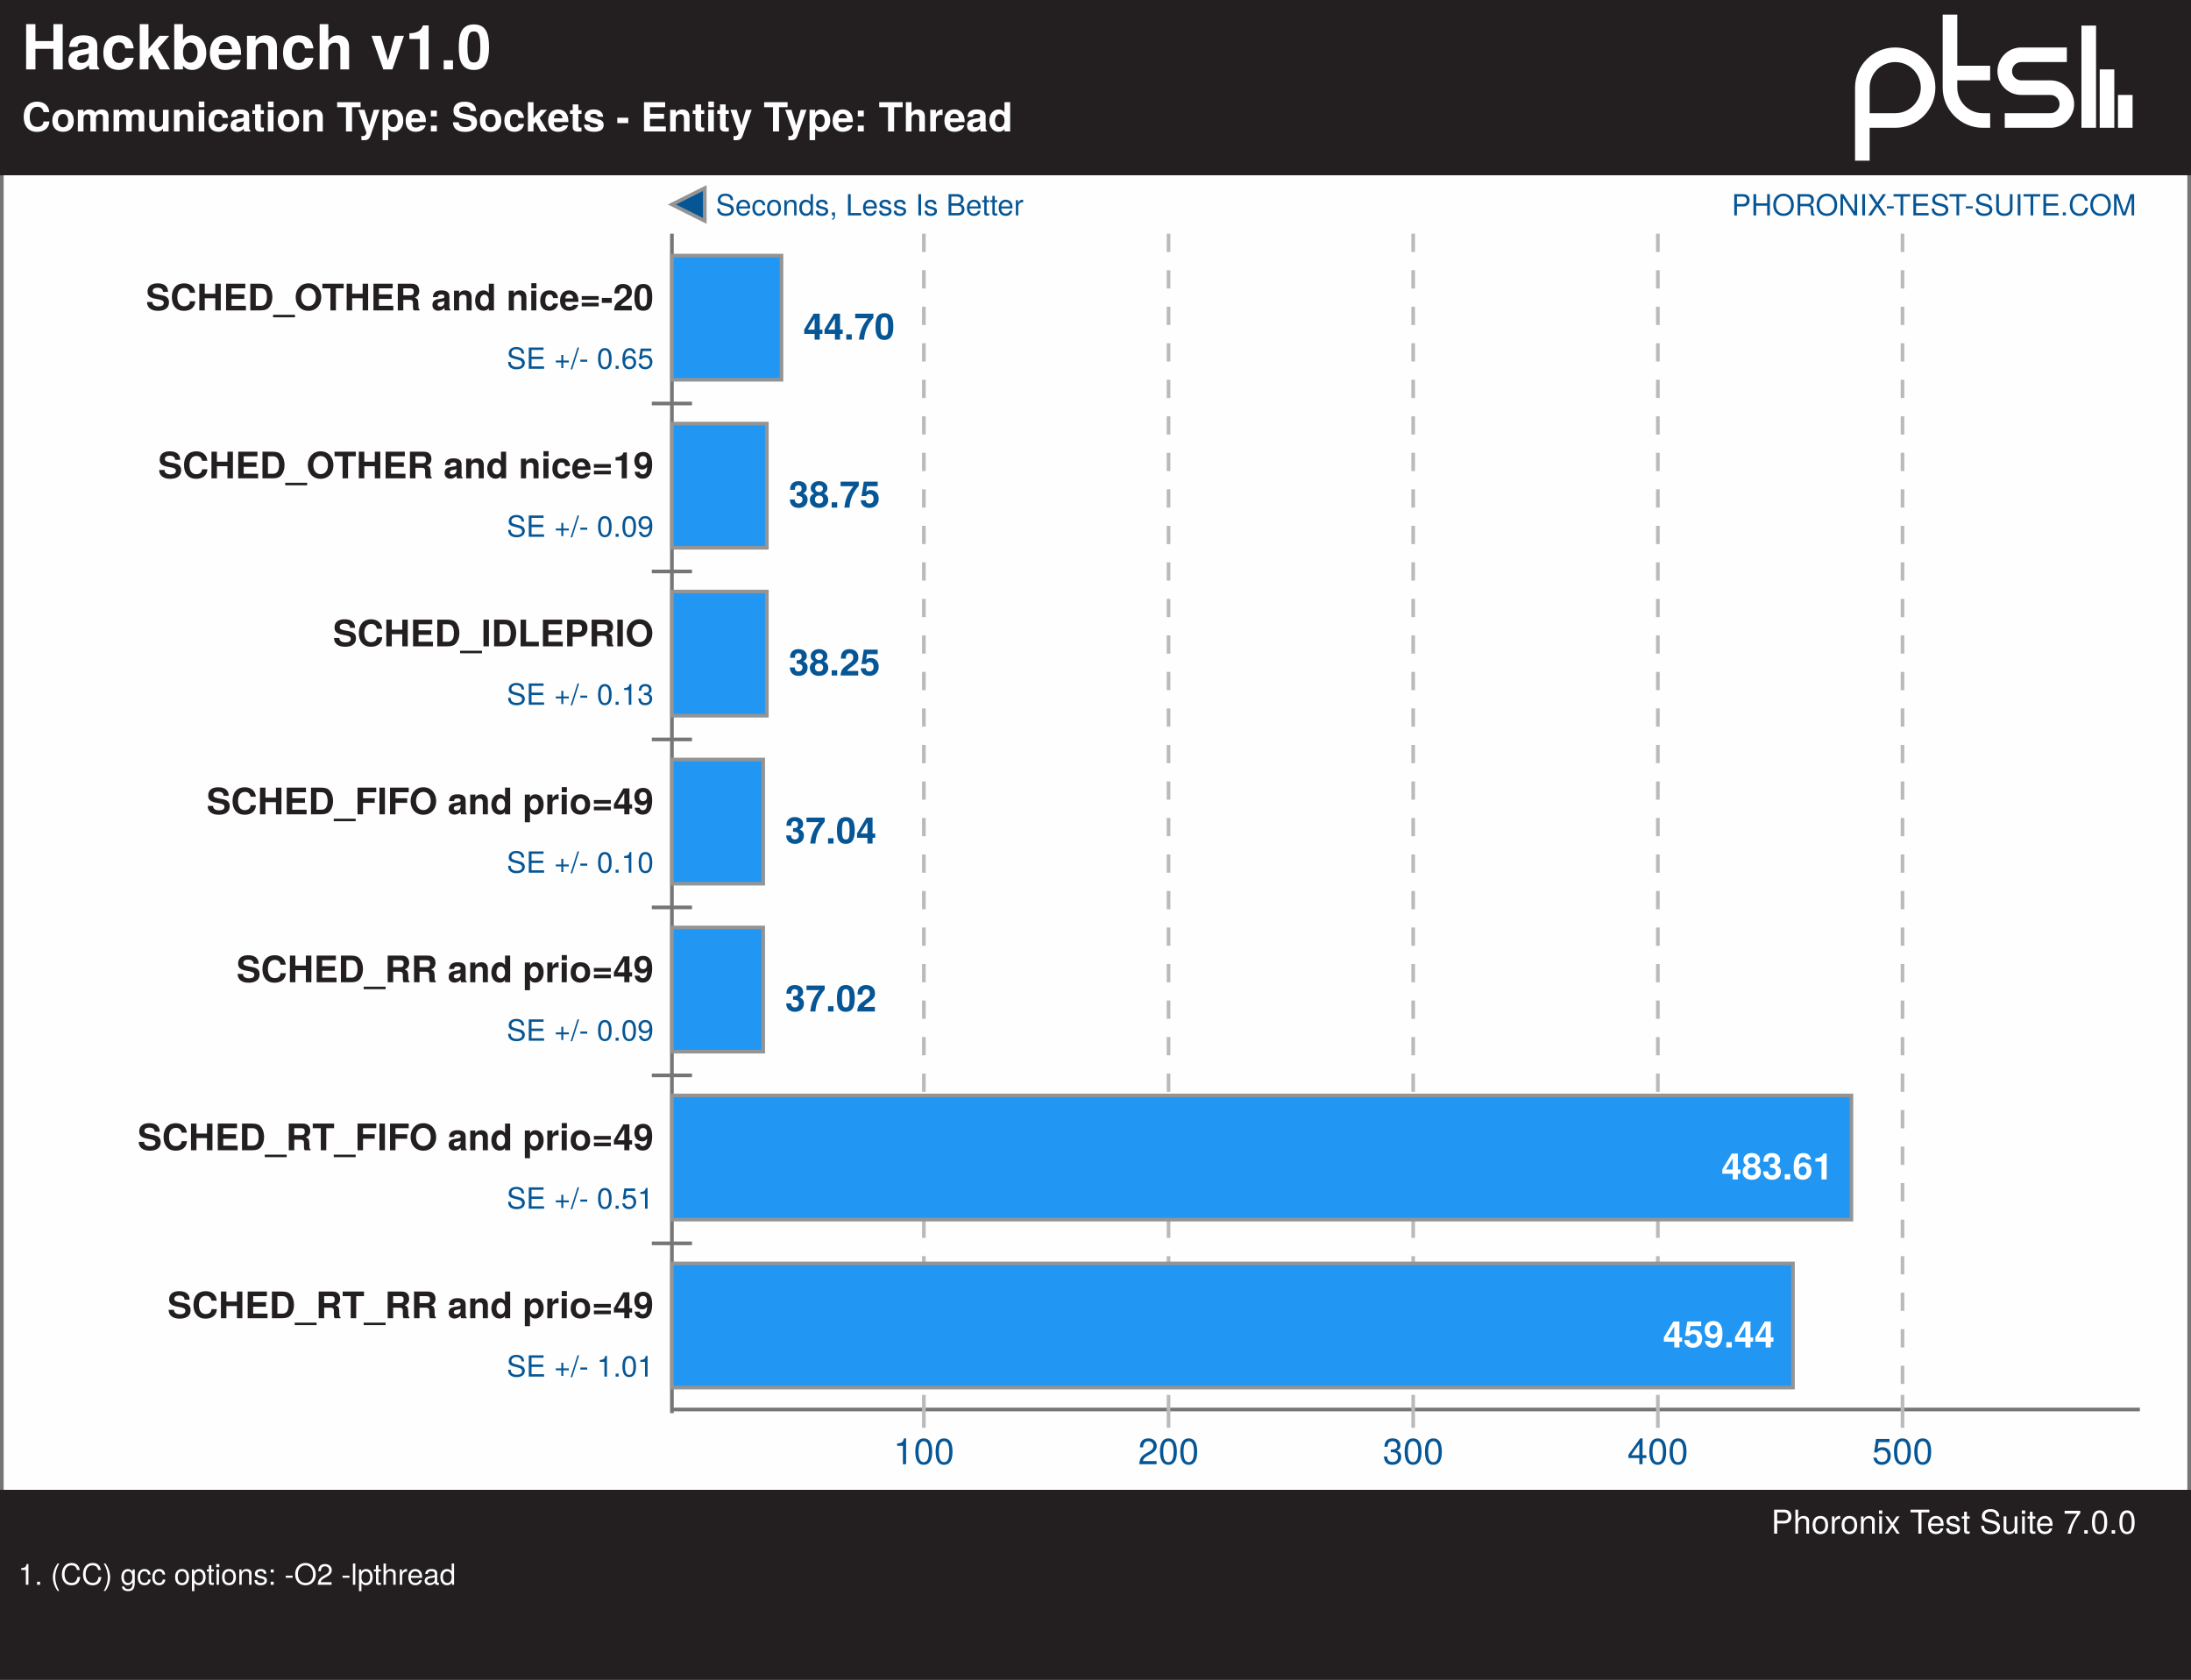
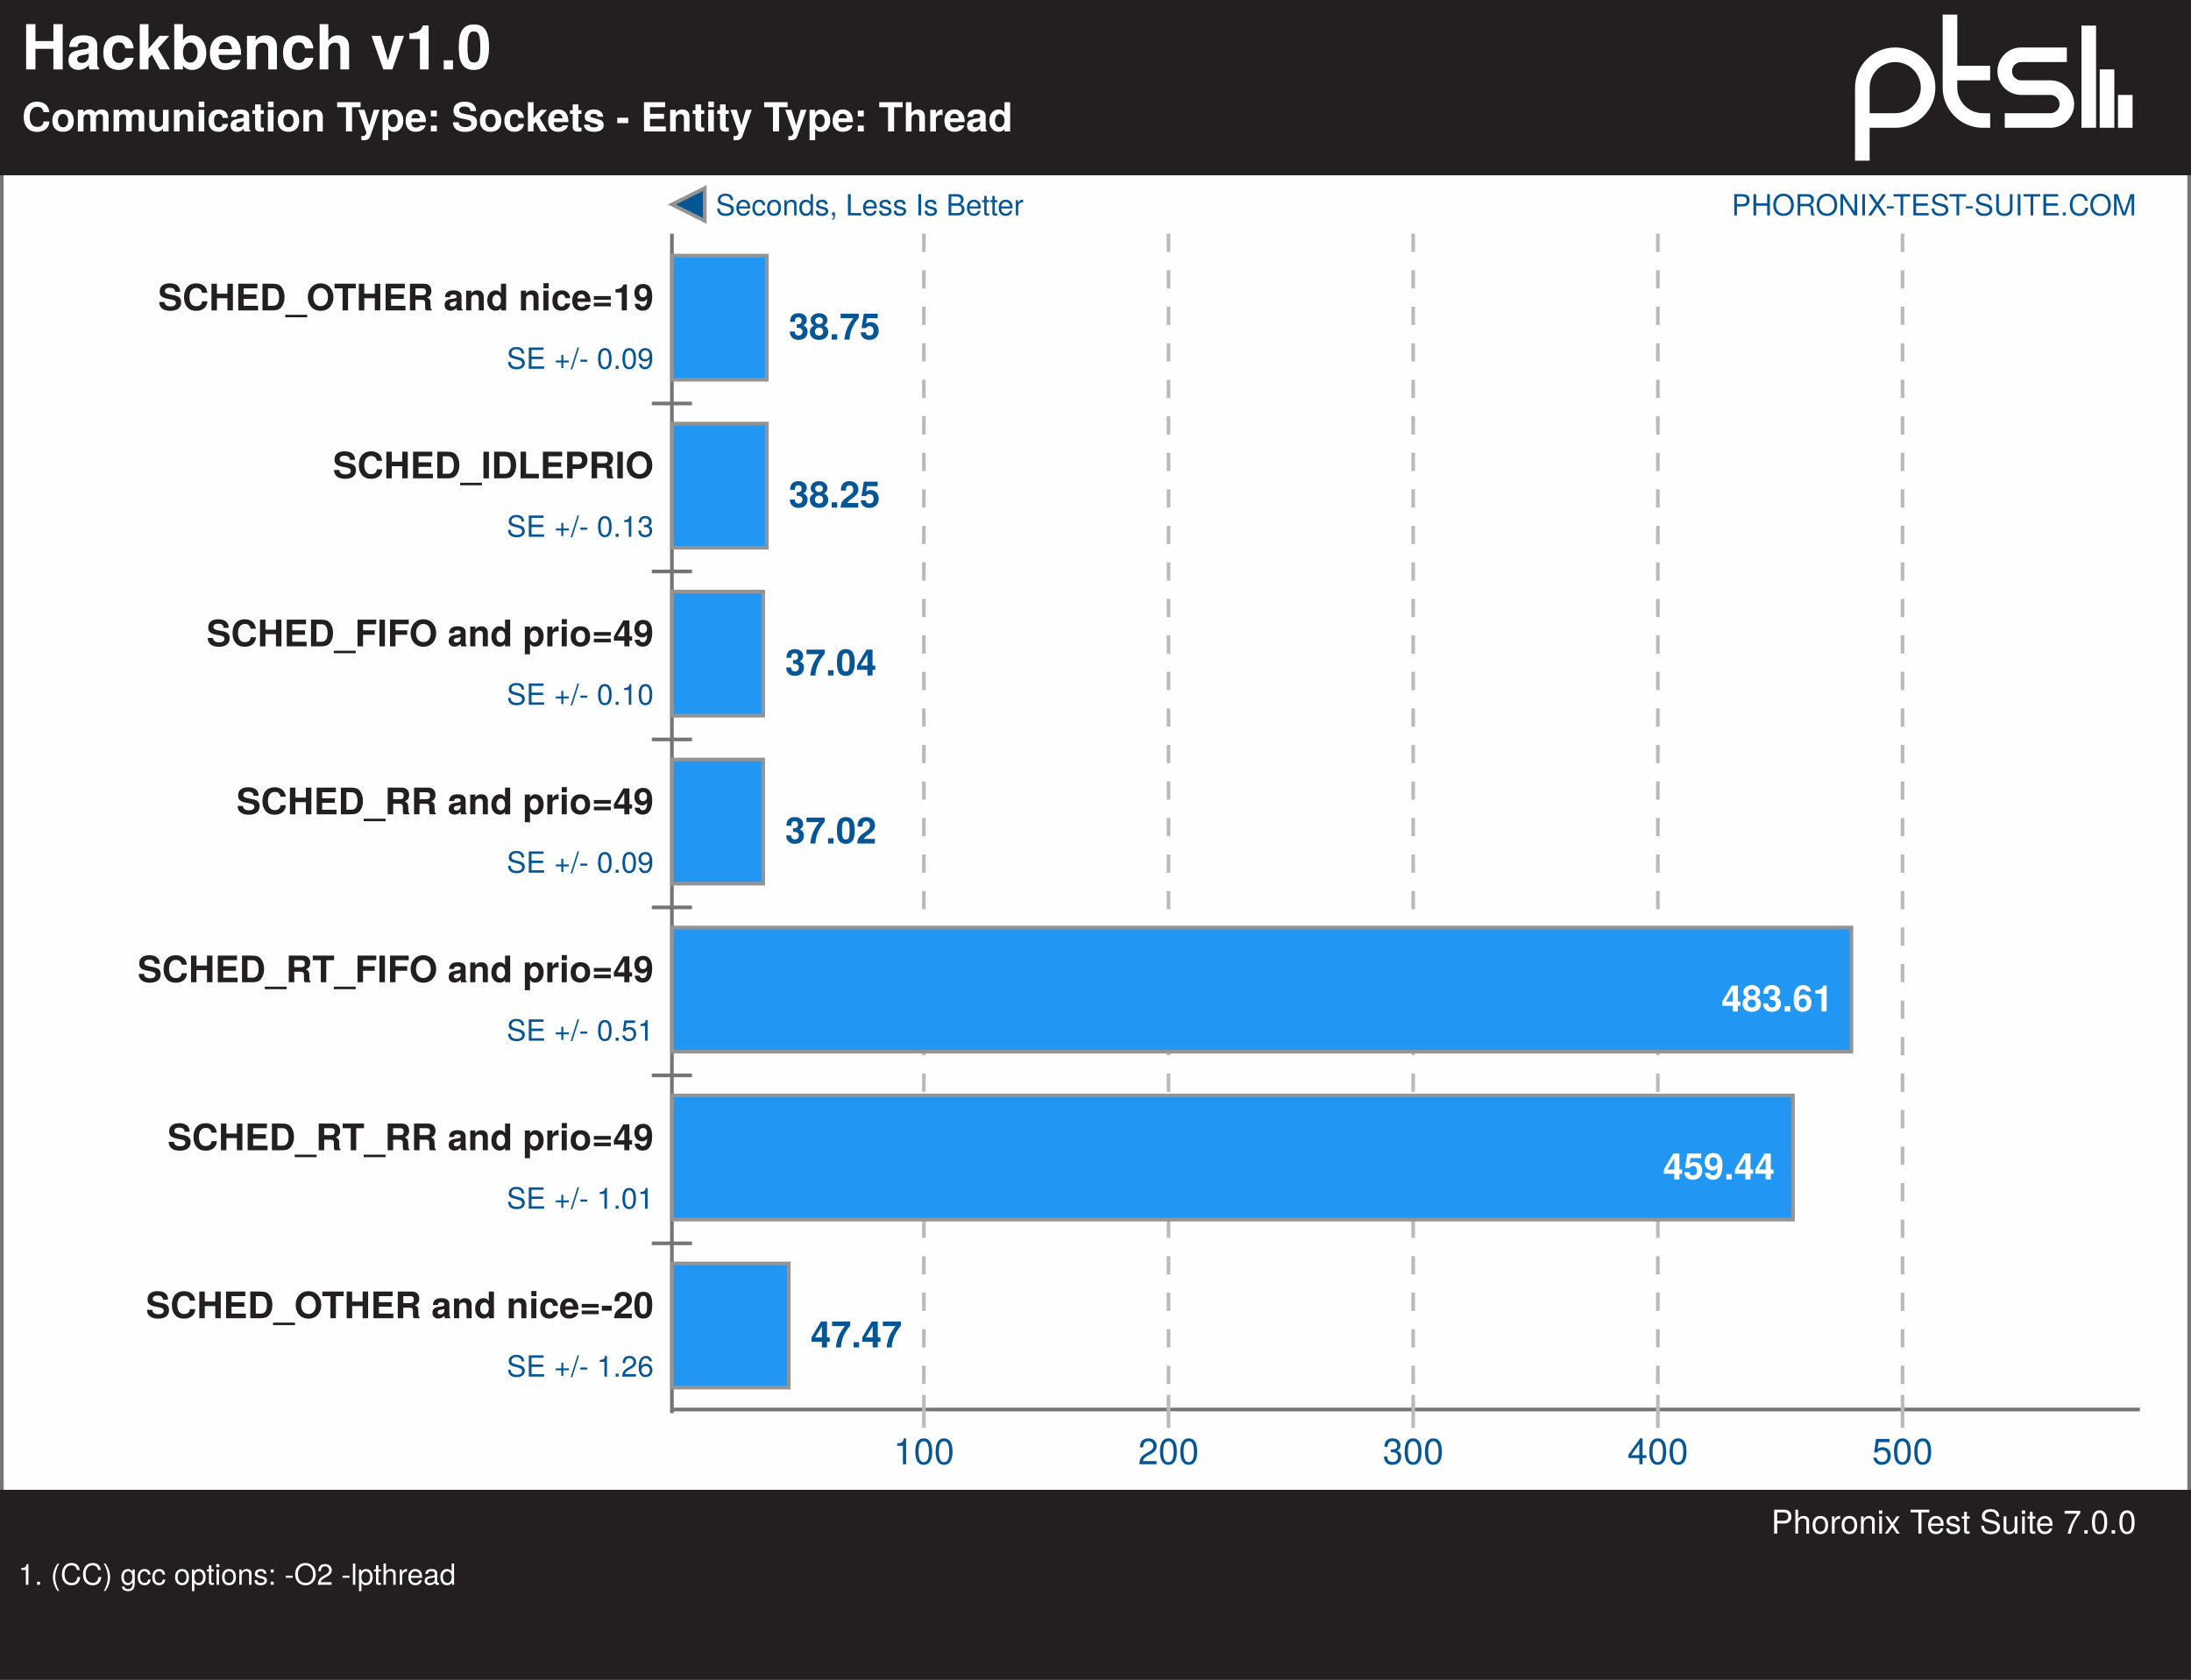
<svg xmlns="http://www.w3.org/2000/svg" xmlns:xlink="http://www.w3.org/1999/xlink" version="1.1" font-family="sans-serif, droid-sans, helvetica, verdana, tahoma" viewbox="0 0 600 460" width="600" height="460" preserveAspectRatio="xMinYMin meet">
  <rect x="0" y="0" width="600" height="460" fill="#FEFEFE" stroke="#757575" stroke-width="2" />
  <g stroke="#757575" stroke-width="1">
    <line x1="184" y1="64" x2="184" y2="387" />
    <line x1="184" y1="386" x2="586" y2="386" />
  </g>
  <a xlink:href="http://www.phoronix-test-suite.com/" xlink:show="new">
    <text x="585" y="59" font-size="8" fill="#065695" text-anchor="end" xlink:show="new">PHORONIX-TEST-SUITE.COM</text>
  </a>
  <polygon points="184,56 193,60.5 193,51.5" fill="#065695" stroke="#949494" stroke-width="1" />
  <text x="196" y="59" font-size="8" fill="#065695" text-anchor="start">Seconds, Less Is Better</text>
  <rect x="0" y="0" width="600" height="48" fill="#231f20" />
  <a xlink:href="http://openbenchmarking.org/test/ljishen/hackbench-1.0.0" xlink:show="new">
    <text x="6" y="19" font-size="17" fill="#FEFEFE" text-anchor="start" xlink:show="new" font-weight="bold">Hackbench v1.0</text>
  </a>
  <text x="6" y="36" font-size="11" font-weight="bold" fill="#FEFEFE" text-anchor="start">Communication Type: Sockets - Entity Type: Thread</text>
  <path d="m74 22v9m-5-16v16m-5-28v28m-23-2h12.5c2.485 0 4.5-2.015 4.5-4.5s-2.015-4.5-4.5-4.5h-8c-2.485 0-4.5-2.015-4.5-4.5s2.015-4.5 4.5-4.5h12.5m-21 5h-11m11 13h-2c-4.971 0-9-4.029-9-9v-20m-24 40v-20c0-4.971 4.029-9 9-9 4.971 0 9 4.029 9 9s-4.029 9-9 9h-9" stroke="#ffffff" stroke-width="4" fill="none" transform="translate(508,4)" />
  <line x1="184" y1="110" x2="184" y2="386" stroke="#757575" stroke-width="11" stroke-dasharray="1,45" />
  <g font-size="10" fill="#231f20" font-weight="bold">
-     <text x="179" y="85" text-anchor="end">SCHED_OTHER and nice=-20</text>
-     <text x="179" y="131" text-anchor="end">SCHED_OTHER and nice=19</text>
-     <text x="179" y="177" text-anchor="end">SCHED_IDLEPRIO</text>
-     <text x="179" y="223" text-anchor="end">SCHED_FIFO and prio=49</text>
-     <text x="179" y="269" text-anchor="end">SCHED_RR and prio=49</text>
-     <text x="179" y="315" text-anchor="end">SCHED_RT_FIFO and prio=49</text>
-     <text x="179" y="361" text-anchor="end">SCHED_RT_RR and prio=49</text>
+     <text x="179" y="85" text-anchor="end">SCHED_OTHER and nice=19</text>
+     <text x="179" y="131" text-anchor="end">SCHED_IDLEPRIO</text>
+     <text x="179" y="177" text-anchor="end">SCHED_FIFO and prio=49</text>
+     <text x="179" y="223" text-anchor="end">SCHED_RR and prio=49</text>
+     <text x="179" y="269" text-anchor="end">SCHED_RT_FIFO and prio=49</text>
+     <text x="179" y="315" text-anchor="end">SCHED_RT_RR and prio=49</text>
+     <text x="179" y="361" text-anchor="end">SCHED_OTHER and nice=-20</text>
  </g>
  <g font-size="10" fill="#065695" text-anchor="middle">
    <text x="253" y="401">100</text>
    <text x="320" y="401">200</text>
    <text x="387" y="401">300</text>
    <text x="454" y="401">400</text>
    <text x="521" y="401">500</text>
  </g>
  <g stroke="#BABABA" stroke-width="1">
    <line x1="253" y1="64" x2="253" y2="381" stroke-dasharray="5,5" />
    <line x1="253" y1="382" x2="253" y2="391" />
    <line x1="320" y1="64" x2="320" y2="381" stroke-dasharray="5,5" />
    <line x1="320" y1="382" x2="320" y2="391" />
    <line x1="387" y1="64" x2="387" y2="381" stroke-dasharray="5,5" />
    <line x1="387" y1="382" x2="387" y2="391" />
    <line x1="454" y1="64" x2="454" y2="381" stroke-dasharray="5,5" />
    <line x1="454" y1="382" x2="454" y2="391" />
    <line x1="521" y1="64" x2="521" y2="381" stroke-dasharray="5,5" />
    <line x1="521" y1="382" x2="521" y2="391" />
  </g>
  <g stroke="#949494" stroke-width="1">
-     <rect x="184" y="70" height="34" width="30" fill="#2196f3" xlink:title="SCHED_OTHER and nice=-20: 44.70" />
-     <rect x="184" y="116" height="34" width="26" fill="#2196f3" xlink:title="SCHED_OTHER and nice=19: 38.75" />
-     <rect x="184" y="162" height="34" width="26" fill="#2196f3" xlink:title="SCHED_IDLEPRIO: 38.25" />
-     <rect x="184" y="208" height="34" width="25" fill="#2196f3" xlink:title="SCHED_FIFO and prio=49: 37.04" />
-     <rect x="184" y="254" height="34" width="25" fill="#2196f3" xlink:title="SCHED_RR and prio=49: 37.02" />
-     <rect x="184" y="300" height="34" width="323" fill="#2196f3" xlink:title="SCHED_RT_FIFO and prio=49: 483.61" />
-     <rect x="184" y="346" height="34" width="307" fill="#2196f3" xlink:title="SCHED_RT_RR and prio=49: 459.44" />
+     <rect x="184" y="70" height="34" width="26" fill="#2196f3" xlink:title="SCHED_OTHER and nice=19: 38.75" />
+     <rect x="184" y="116" height="34" width="26" fill="#2196f3" xlink:title="SCHED_IDLEPRIO: 38.25" />
+     <rect x="184" y="162" height="34" width="25" fill="#2196f3" xlink:title="SCHED_FIFO and prio=49: 37.04" />
+     <rect x="184" y="208" height="34" width="25" fill="#2196f3" xlink:title="SCHED_RR and prio=49: 37.02" />
+     <rect x="184" y="254" height="34" width="323" fill="#2196f3" xlink:title="SCHED_RT_FIFO and prio=49: 483.61" />
+     <rect x="184" y="300" height="34" width="307" fill="#2196f3" xlink:title="SCHED_RT_RR and prio=49: 459.44" />
+     <rect x="184" y="346" height="34" width="32" fill="#2196f3" xlink:title="SCHED_OTHER and nice=-20: 47.47" />
  </g>
  <g font-size="8" fill="#065695" text-anchor="end">
-     <text y="101" x="179">SE +/- 0.65</text>
-     <text y="147" x="179">SE +/- 0.09</text>
-     <text y="193" x="179">SE +/- 0.13</text>
-     <text y="239" x="179">SE +/- 0.10</text>
-     <text y="285" x="179">SE +/- 0.09</text>
-     <text y="331" x="179">SE +/- 0.51</text>
-     <text y="377" x="179">SE +/- 1.01</text>
+     <text y="101" x="179">SE +/- 0.09</text>
+     <text y="147" x="179">SE +/- 0.13</text>
+     <text y="193" x="179">SE +/- 0.10</text>
+     <text y="239" x="179">SE +/- 0.09</text>
+     <text y="285" x="179">SE +/- 0.51</text>
+     <text y="331" x="179">SE +/- 1.01</text>
+     <text y="377" x="179">SE +/- 1.26</text>
  </g>
  <g font-size="10" fill="#FFFFFF" font-weight="bold" text-anchor="end">
-     <text x="220" y="93" fill="#065695" text-anchor="start">44.70</text>
-     <text x="216" y="139" fill="#065695" text-anchor="start">38.75</text>
-     <text x="216" y="185" fill="#065695" text-anchor="start">38.25</text>
-     <text x="215" y="231" fill="#065695" text-anchor="start">37.04</text>
-     <text x="215" y="277" fill="#065695" text-anchor="start">37.02</text>
-     <text x="502" y="323">483.61</text>
-     <text x="486" y="369">459.44</text>
+     <text x="216" y="93" fill="#065695" text-anchor="start">38.75</text>
+     <text x="216" y="139" fill="#065695" text-anchor="start">38.25</text>
+     <text x="215" y="185" fill="#065695" text-anchor="start">37.04</text>
+     <text x="215" y="231" fill="#065695" text-anchor="start">37.02</text>
+     <text x="502" y="277">483.61</text>
+     <text x="486" y="323">459.44</text>
+     <text x="222" y="369" fill="#065695" text-anchor="start">47.47</text>
  </g>
  <rect x="0" y="408" width="600" height="52" fill="#231f20" />
  <a xlink:href="http://www.phoronix-test-suite.com/" xlink:show="new">
    <text x="585" y="420" font-size="9" fill="#FEFEFE" text-anchor="end" xlink:show="new">Phoronix Test Suite 7.0.0</text>
  </a>
  <text x="5" y="434" font-size="8" fill="#FEFEFE" text-anchor="start" xlink:title="-O2 -lpthread" width="595">1. (CC) gcc options: -O2 -lpthread</text>
</svg>
